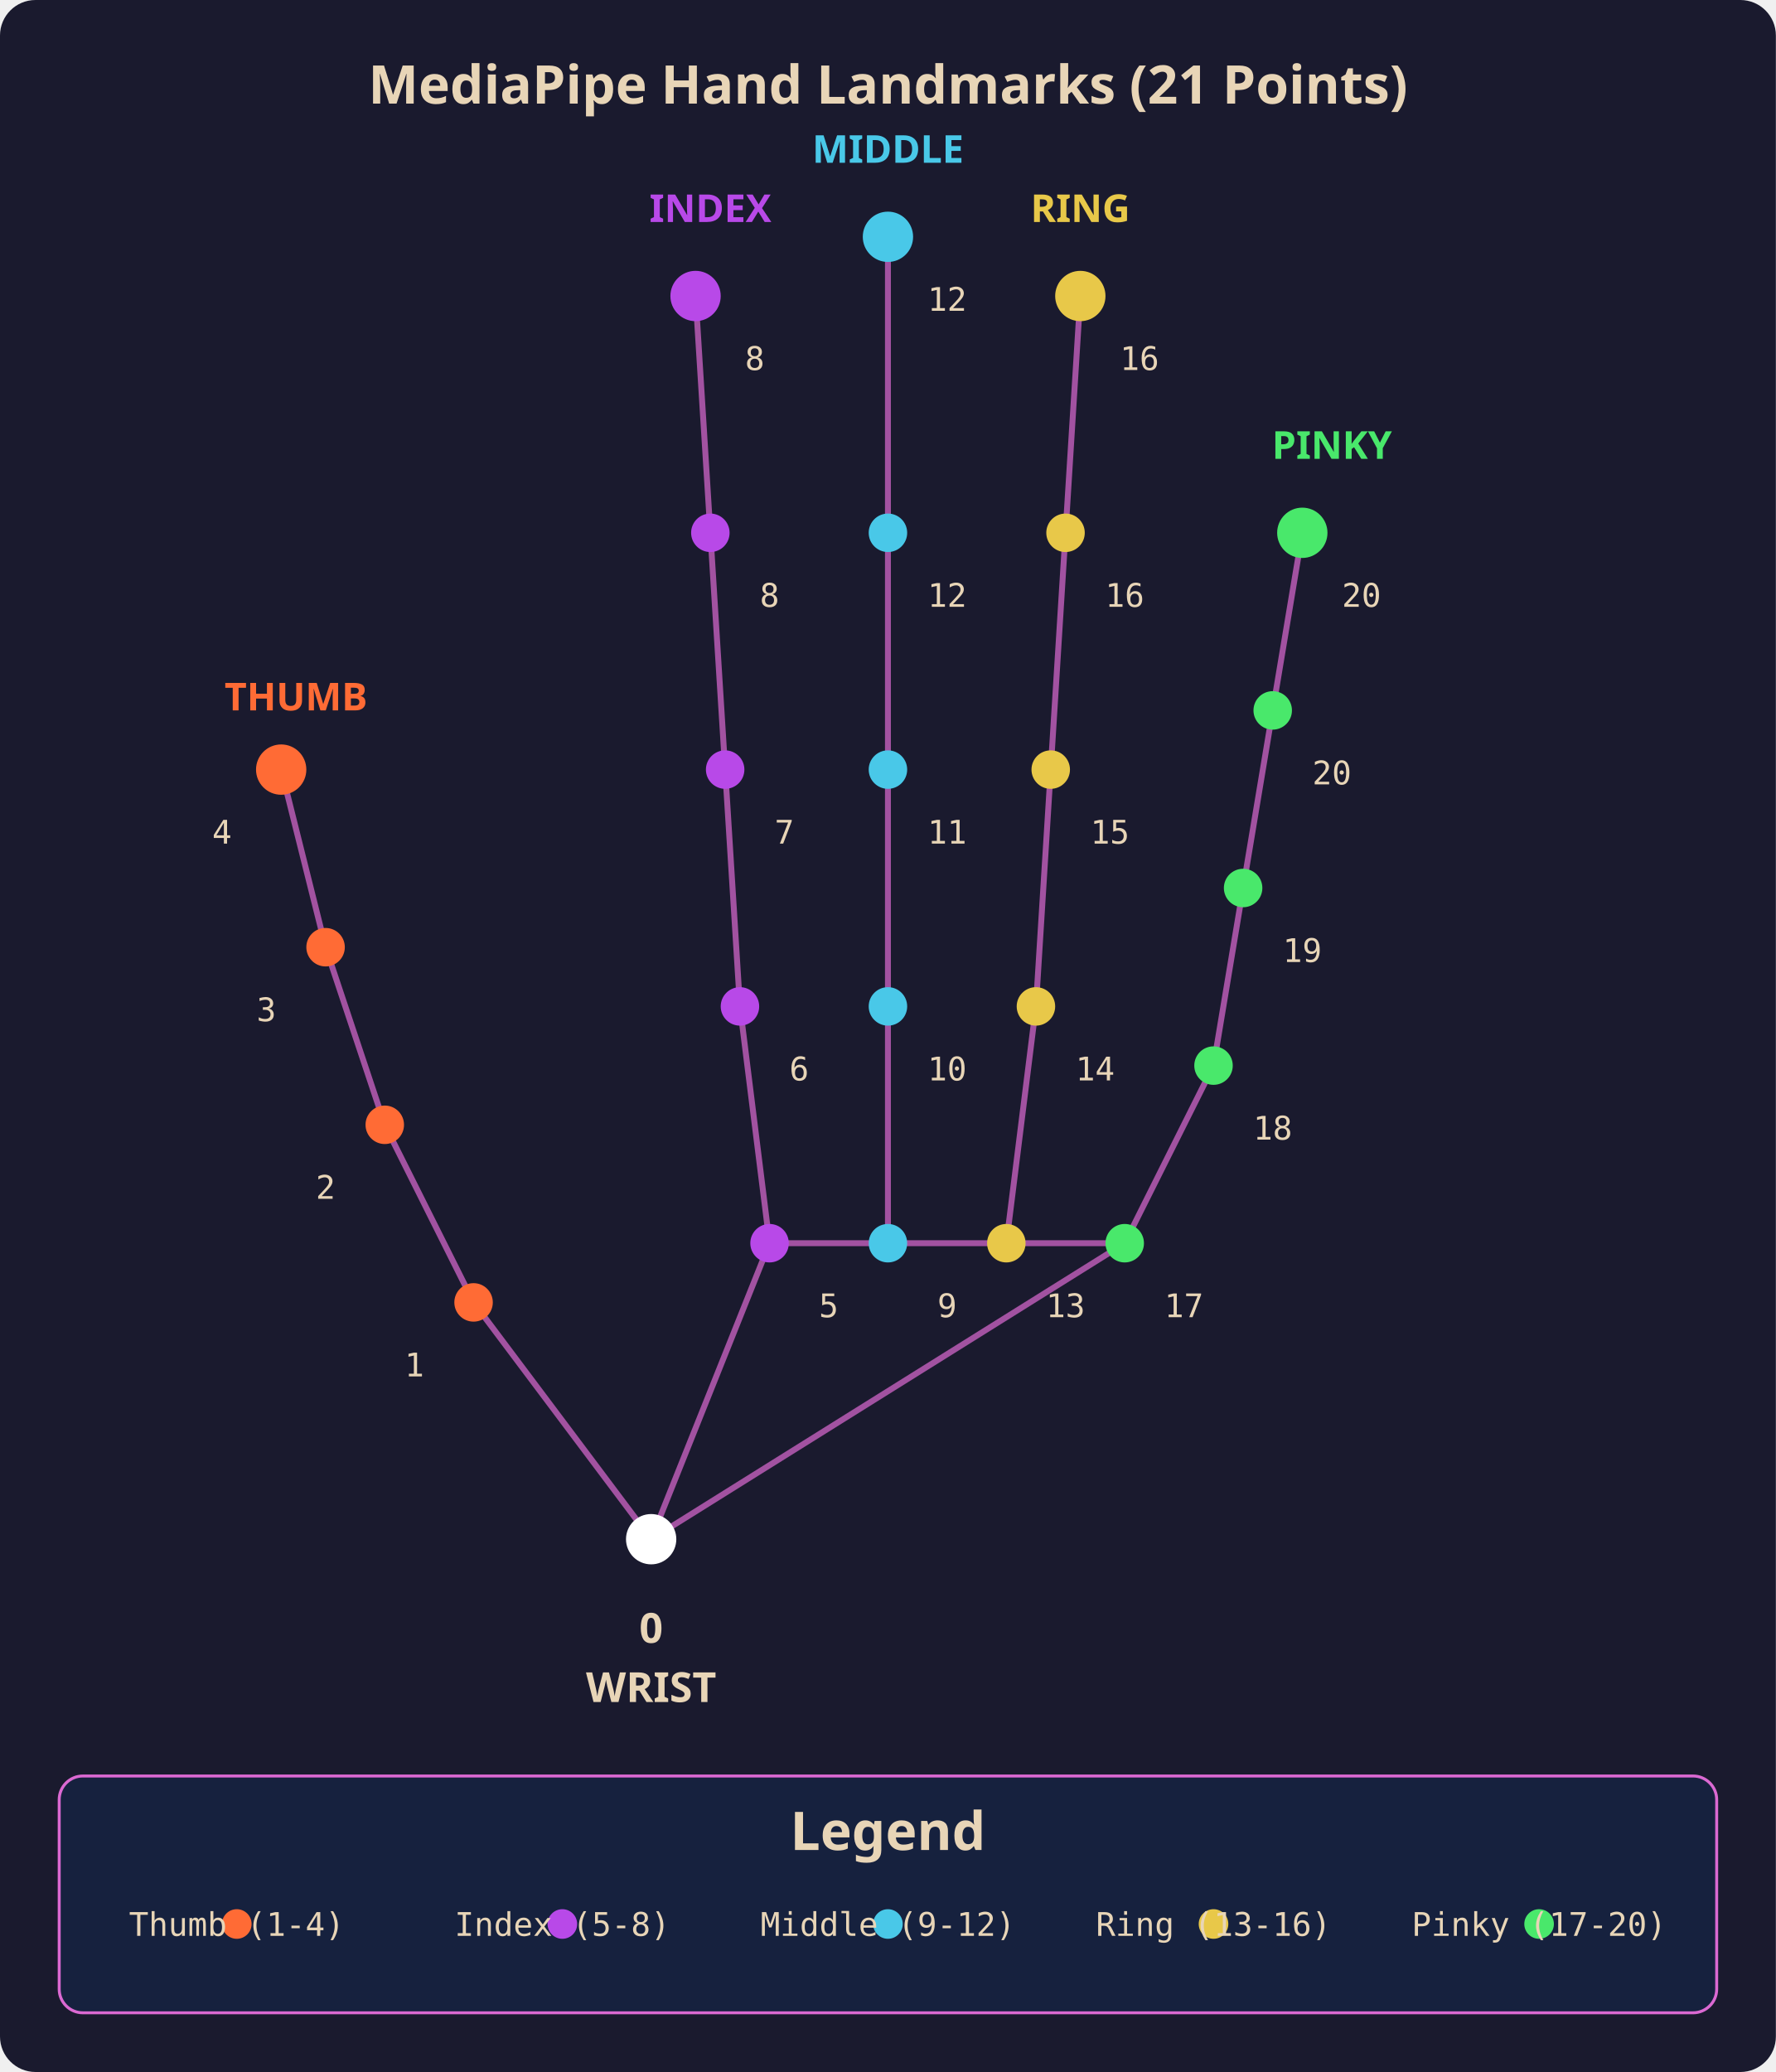
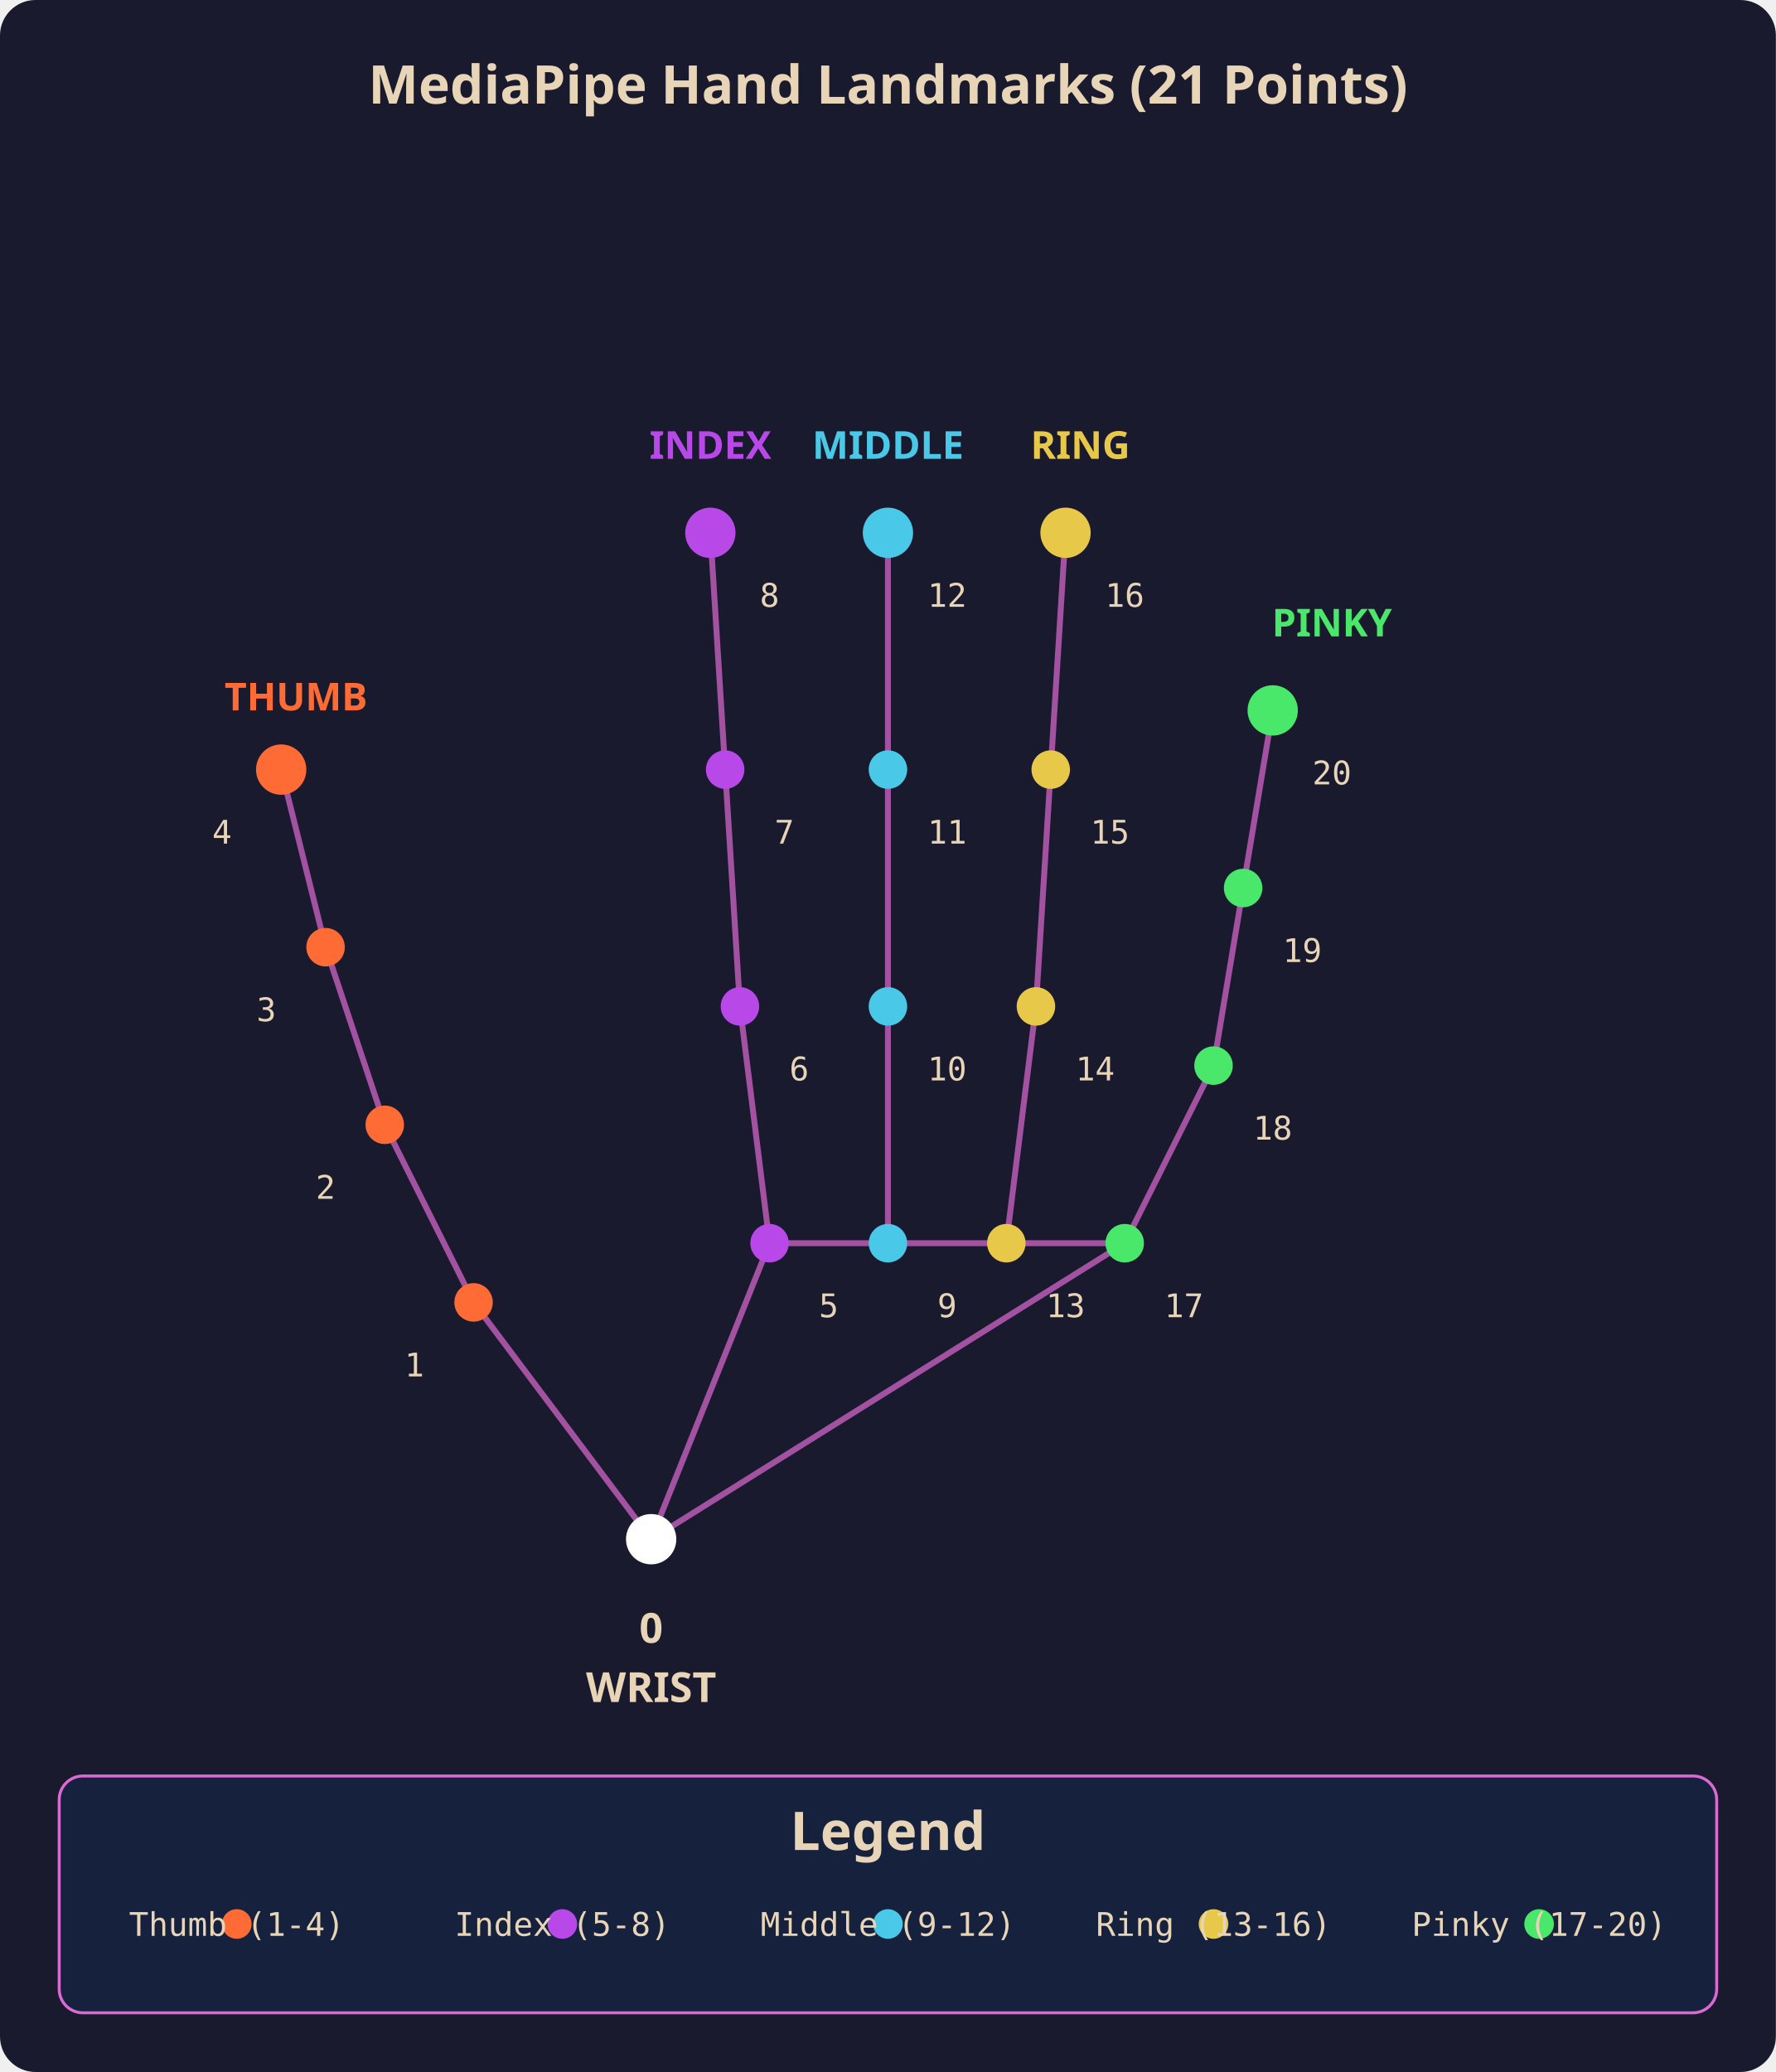
<svg xmlns="http://www.w3.org/2000/svg" viewBox="0 0 600 700" width="600" height="700">
  <defs>
    <style>
      .label { font-family: monospace; font-size: 11px; fill: #E8D5B7; }
      .finger-label { font-family: sans-serif; font-size: 13px; font-weight: bold; }
      .title { font-family: sans-serif; font-size: 18px; font-weight: bold; fill: #E8D5B7; }
      .wrist { font-family: sans-serif; font-size: 14px; font-weight: bold; fill: #E8D5B7; }
      .thumb { fill: #FF6B35; stroke: #FF6B35; }
      .index { fill: #B849E8; stroke: #B849E8; }
      .middle { fill: #49C8E8; stroke: #49C8E8; }
      .ring { fill: #E8C849; stroke: #E8C849; }
      .pinky { fill: #49E86B; stroke: #49E86B; }
      .wrist-dot { fill: #FFFFFF; stroke: #FFFFFF; }
      .skeleton { stroke: #DB69D2; stroke-width: 2; fill: none; opacity: 0.7; }
      .bg { fill: #1A1A2E; }
    </style>
  </defs>
  <rect class="bg" width="600" height="700" rx="12" />
  <text class="title" x="300" y="35" text-anchor="middle">MediaPipe Hand Landmarks (21 Points)</text>
  <g class="skeleton">
    <line x1="220" y1="520" x2="160" y2="440" />
    <line x1="160" y1="440" x2="130" y2="380" />
    <line x1="130" y1="380" x2="110" y2="320" />
    <line x1="110" y1="320" x2="95" y2="260" />
    <line x1="260" y1="420" x2="250" y2="340" />
    <line x1="250" y1="340" x2="245" y2="260" />
    <line x1="245" y1="260" x2="240" y2="180" />
-     <line x1="240" y1="180" x2="235" y2="100" />
    <line x1="300" y1="420" x2="300" y2="340" />
    <line x1="300" y1="340" x2="300" y2="260" />
    <line x1="300" y1="260" x2="300" y2="180" />
-     <line x1="300" y1="180" x2="300" y2="80" />
    <line x1="340" y1="420" x2="350" y2="340" />
    <line x1="350" y1="340" x2="355" y2="260" />
    <line x1="355" y1="260" x2="360" y2="180" />
-     <line x1="360" y1="180" x2="365" y2="100" />
    <line x1="380" y1="420" x2="410" y2="360" />
    <line x1="410" y1="360" x2="420" y2="300" />
    <line x1="420" y1="300" x2="430" y2="240" />
-     <line x1="430" y1="240" x2="440" y2="180" />
    <line x1="260" y1="420" x2="300" y2="420" />
    <line x1="300" y1="420" x2="340" y2="420" />
    <line x1="340" y1="420" x2="380" y2="420" />
    <line x1="220" y1="520" x2="260" y2="420" />
    <line x1="380" y1="420" x2="220" y2="520" />
  </g>
  <circle class="wrist-dot" cx="220" cy="520" r="8" />
  <text class="wrist" x="220" y="555" text-anchor="middle">0</text>
  <text class="wrist" x="220" y="575" text-anchor="middle">WRIST</text>
  <circle class="thumb" cx="160" cy="440" r="6" />
  <text class="label" x="140" y="465" text-anchor="middle">1</text>
  <circle class="thumb" cx="130" cy="380" r="6" />
  <text class="label" x="110" y="405" text-anchor="middle">2</text>
  <circle class="thumb" cx="110" cy="320" r="6" />
  <text class="label" x="90" y="345" text-anchor="middle">3</text>
  <circle class="thumb" cx="95" cy="260" r="8" />
  <text class="label" x="75" y="285" text-anchor="middle">4</text>
  <text class="finger-label" fill="#FF6B35" x="100" y="240" text-anchor="middle">THUMB</text>
  <circle class="index" cx="260" cy="420" r="6" />
  <text class="label" x="280" y="445" text-anchor="middle">5</text>
  <circle class="index" cx="250" cy="340" r="6" />
  <text class="label" x="270" y="365" text-anchor="middle">6</text>
  <circle class="index" cx="245" cy="260" r="6" />
  <text class="label" x="265" y="285" text-anchor="middle">7</text>
-   <circle class="index" cx="240" cy="180" r="6" />
+   <circle class="index" cx="240" cy="180" r="8" />
  <text class="label" x="260" y="205" text-anchor="middle">8</text>
-   <circle class="index" cx="235" cy="100" r="8" />
-   <text class="label" x="255" y="125" text-anchor="middle">8</text>
-   <text class="finger-label" fill="#B849E8" x="240" y="75" text-anchor="middle">INDEX</text>
+   <text class="finger-label" fill="#B849E8" x="240" y="155" text-anchor="middle">INDEX</text>
  <circle class="middle" cx="300" cy="420" r="6" />
  <text class="label" x="320" y="445" text-anchor="middle">9</text>
  <circle class="middle" cx="300" cy="340" r="6" />
  <text class="label" x="320" y="365" text-anchor="middle">10</text>
  <circle class="middle" cx="300" cy="260" r="6" />
  <text class="label" x="320" y="285" text-anchor="middle">11</text>
-   <circle class="middle" cx="300" cy="180" r="6" />
+   <circle class="middle" cx="300" cy="180" r="8" />
  <text class="label" x="320" y="205" text-anchor="middle">12</text>
-   <circle class="middle" cx="300" cy="80" r="8" />
-   <text class="label" x="320" y="105" text-anchor="middle">12</text>
-   <text class="finger-label" fill="#49C8E8" x="300" y="55" text-anchor="middle">MIDDLE</text>
+   <text class="finger-label" fill="#49C8E8" x="300" y="155" text-anchor="middle">MIDDLE</text>
  <circle class="ring" cx="340" cy="420" r="6" />
  <text class="label" x="360" y="445" text-anchor="middle">13</text>
  <circle class="ring" cx="350" cy="340" r="6" />
  <text class="label" x="370" y="365" text-anchor="middle">14</text>
  <circle class="ring" cx="355" cy="260" r="6" />
  <text class="label" x="375" y="285" text-anchor="middle">15</text>
-   <circle class="ring" cx="360" cy="180" r="6" />
+   <circle class="ring" cx="360" cy="180" r="8" />
  <text class="label" x="380" y="205" text-anchor="middle">16</text>
-   <circle class="ring" cx="365" cy="100" r="8" />
-   <text class="label" x="385" y="125" text-anchor="middle">16</text>
-   <text class="finger-label" fill="#E8C849" x="365" y="75" text-anchor="middle">RING</text>
+   <text class="finger-label" fill="#E8C849" x="365" y="155" text-anchor="middle">RING</text>
  <circle class="pinky" cx="380" cy="420" r="6" />
  <text class="label" x="400" y="445" text-anchor="middle">17</text>
  <circle class="pinky" cx="410" cy="360" r="6" />
  <text class="label" x="430" y="385" text-anchor="middle">18</text>
  <circle class="pinky" cx="420" cy="300" r="6" />
  <text class="label" x="440" y="325" text-anchor="middle">19</text>
-   <circle class="pinky" cx="430" cy="240" r="6" />
+   <circle class="pinky" cx="430" cy="240" r="8" />
  <text class="label" x="450" y="265" text-anchor="middle">20</text>
-   <circle class="pinky" cx="440" cy="180" r="8" />
-   <text class="label" x="460" y="205" text-anchor="middle">20</text>
-   <text class="finger-label" fill="#49E86B" x="450" y="155" text-anchor="middle">PINKY</text>
+   <text class="finger-label" fill="#49E86B" x="450" y="215" text-anchor="middle">PINKY</text>
  <rect x="20" y="600" width="560" height="80" rx="8" fill="#16213E" stroke="#DB69D2" stroke-width="1" />
  <text class="title" x="300" y="625" text-anchor="middle" font-size="14">Legend</text>
  <circle fill="#FF6B35" cx="80" cy="650" r="5" />
  <text class="label" x="80" y="654" text-anchor="middle">Thumb (1-4)</text>
  <circle fill="#B849E8" cx="190" cy="650" r="5" />
  <text class="label" x="190" y="654" text-anchor="middle">Index (5-8)</text>
  <circle fill="#49C8E8" cx="300" cy="650" r="5" />
  <text class="label" x="300" y="654" text-anchor="middle">Middle (9-12)</text>
  <circle fill="#E8C849" cx="410" cy="650" r="5" />
  <text class="label" x="410" y="654" text-anchor="middle">Ring (13-16)</text>
  <circle fill="#49E86B" cx="520" cy="650" r="5" />
  <text class="label" x="520" y="654" text-anchor="middle">Pinky (17-20)</text>
</svg>
